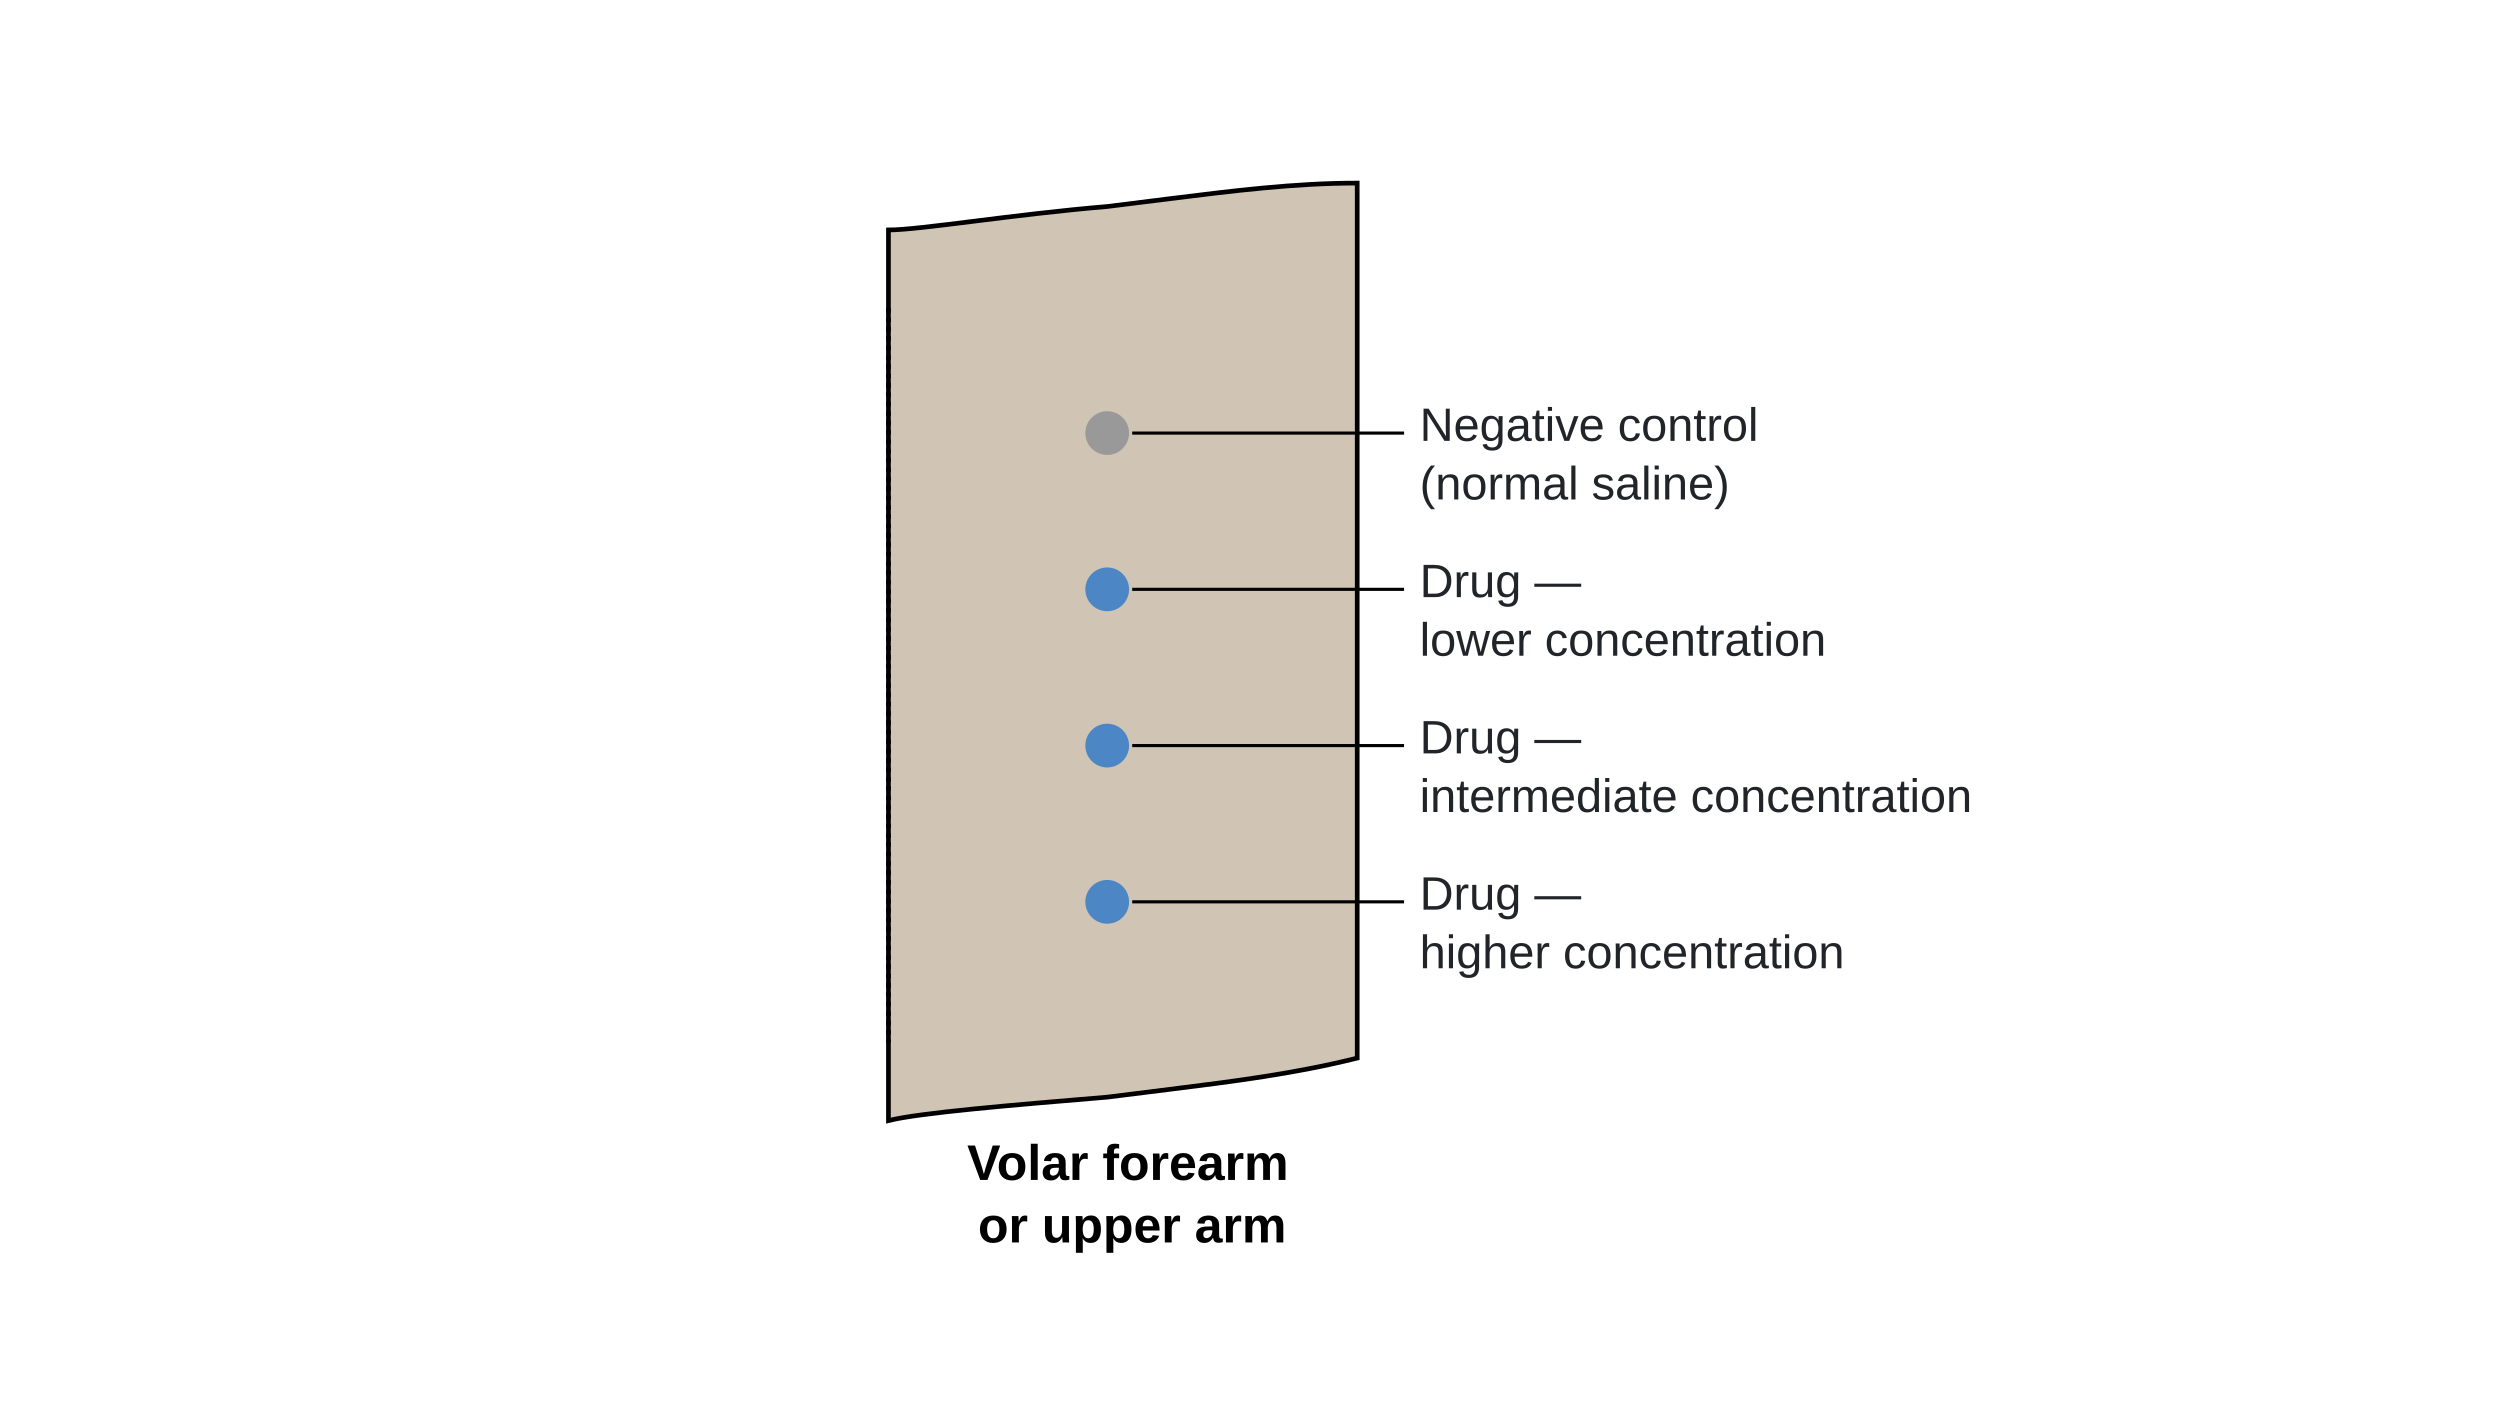
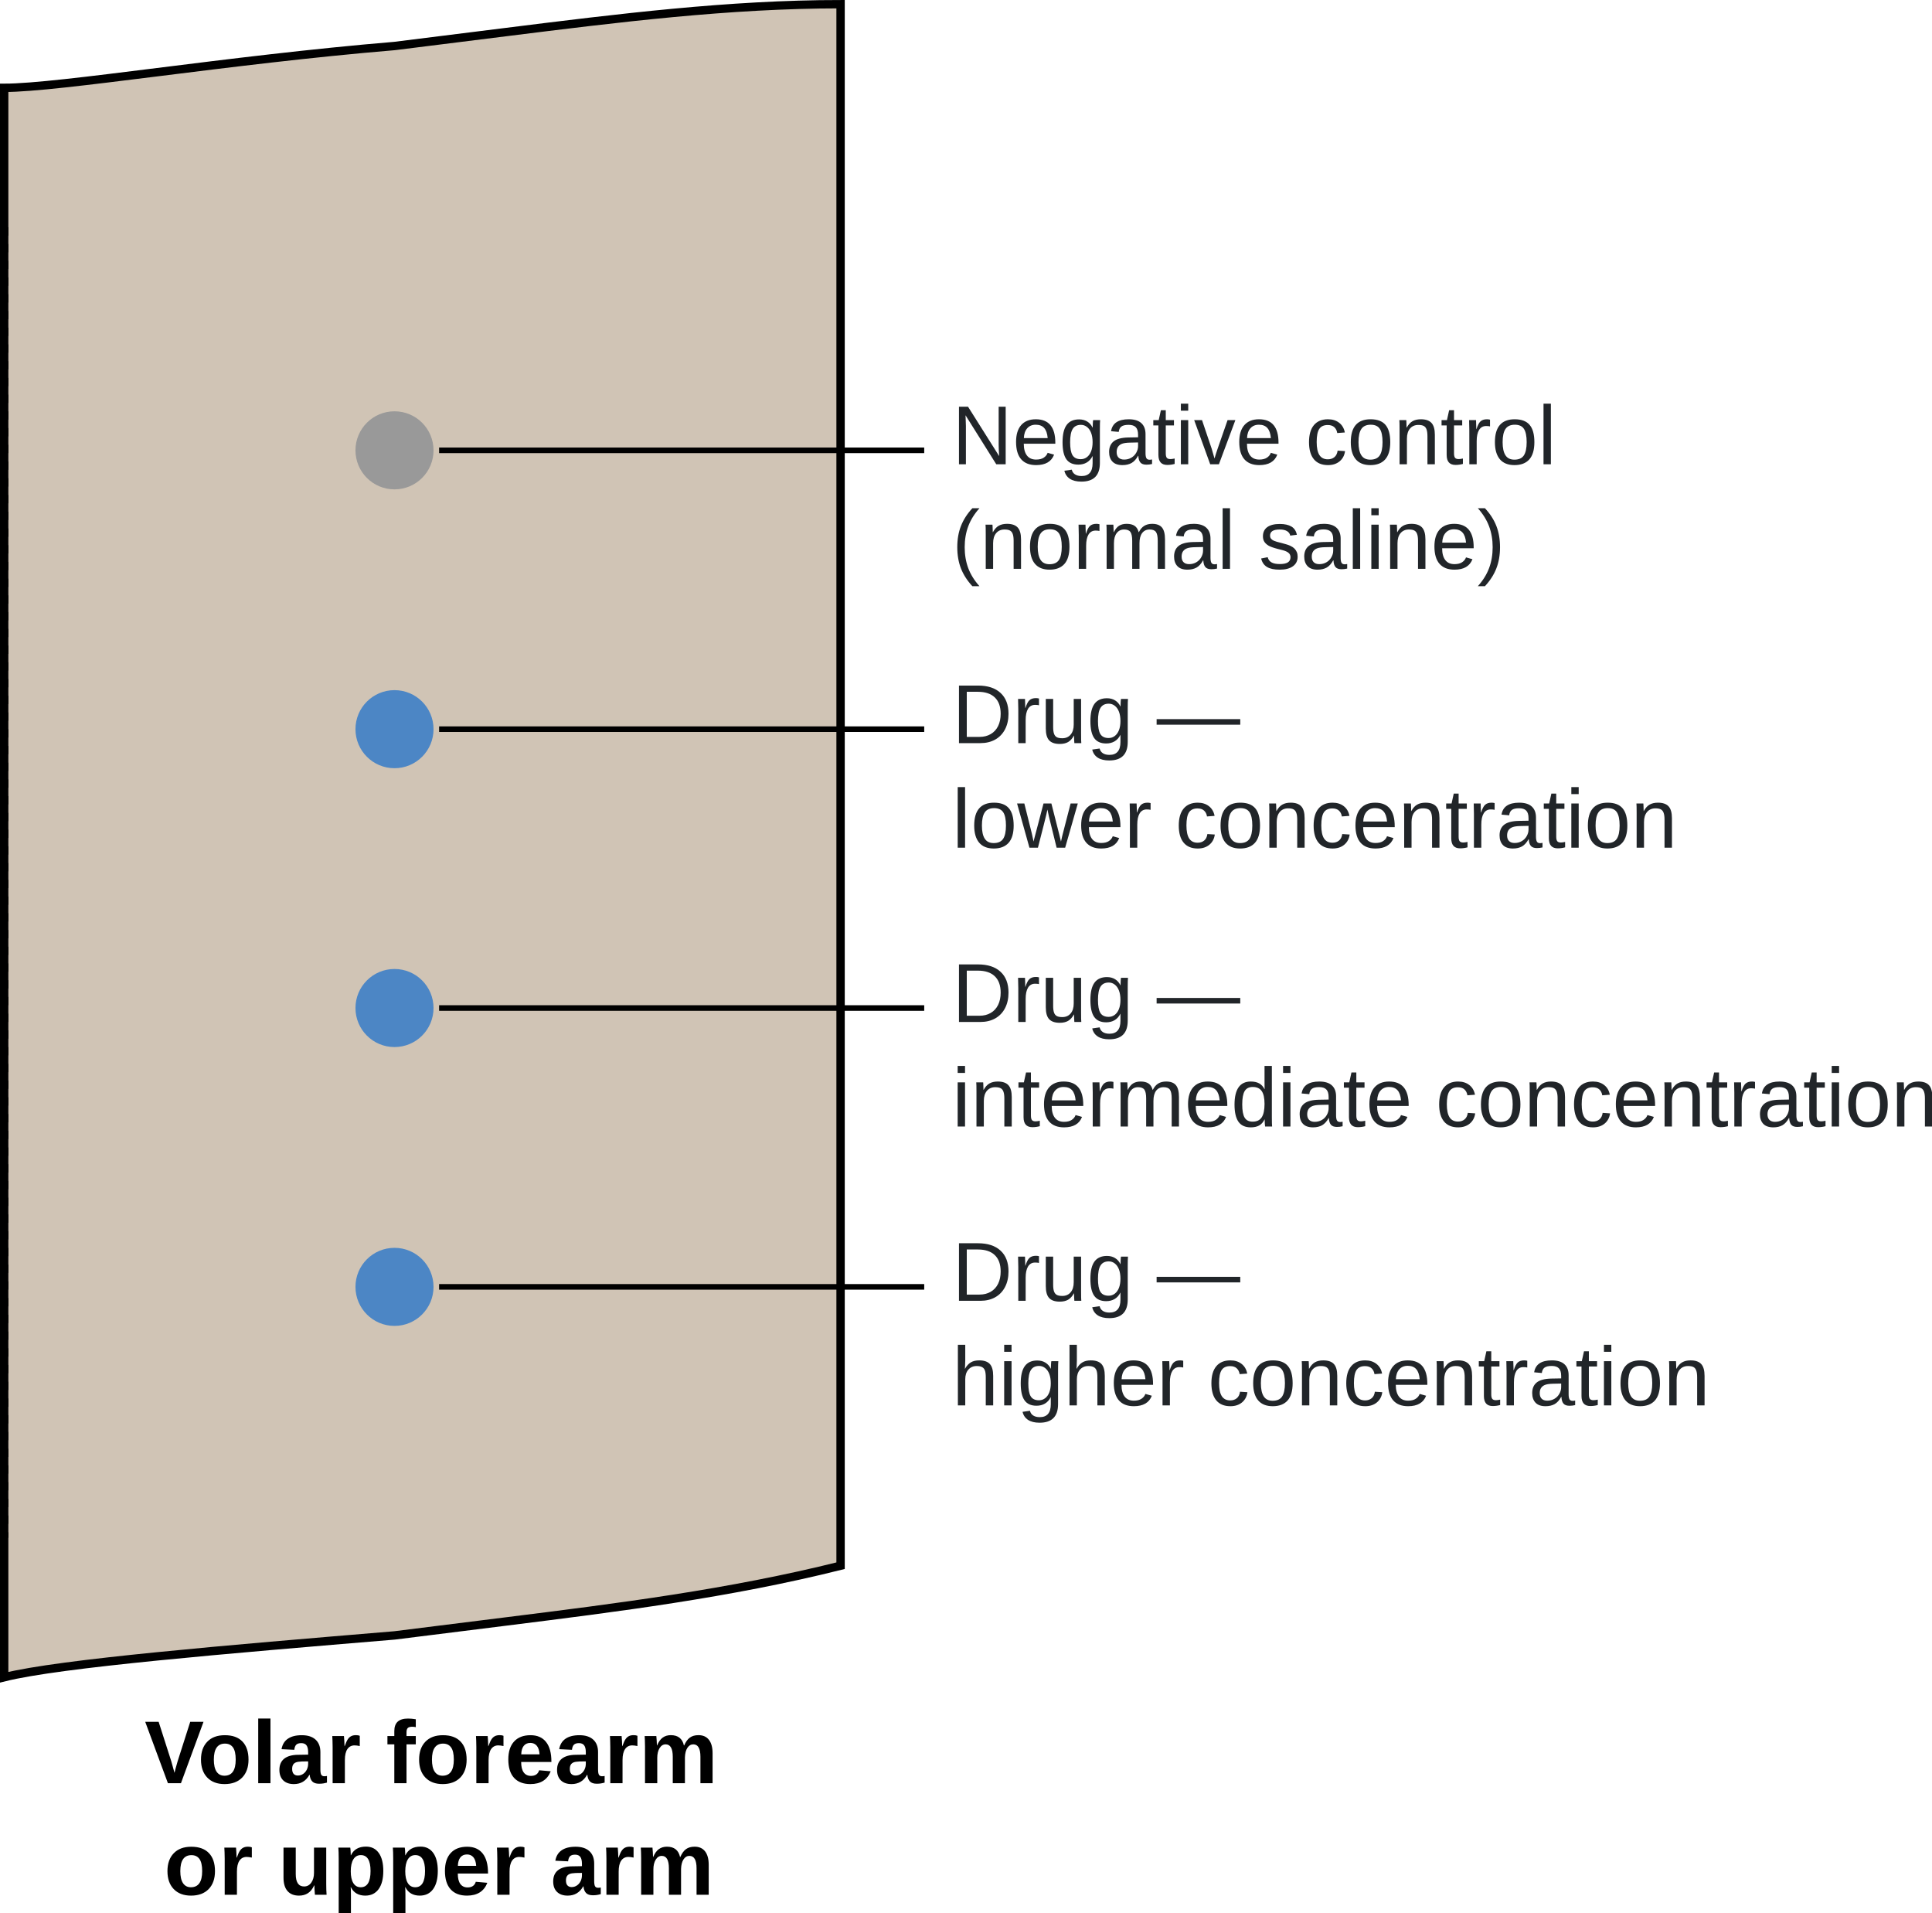
- <svg xmlns="http://www.w3.org/2000/svg" version="1.1" viewBox="0 0 1600 900" id="svg1" width="1600" height="900">
+ <svg xmlns="http://www.w3.org/2000/svg" version="1.1" viewBox="0 0 692.975 685.812" id="svg1" width="692.975" height="685.812">
  <defs id="defs1">
    <style id="style1">
      .text-title { font-family: Arial-BoldMT, Arial; font-weight: 700; font-size: 26px; fill: #212529; }
      .text-label-bold { font-family: Arial-BoldMT, Arial; font-weight: 700; font-size: 22px; fill: #212529; }
      .text-label { font-family: ArialMT, Arial; font-size: 20px; fill: #212529; }
      .text-small { font-family: ArialMT, Arial; font-size: 18px; fill: #666; }
      .text-annotation { font-family: Arial-BoldMT, Arial; font-weight: 700; font-size: 20px; fill: #4c86c5; }
      .skin-outline { fill: none; stroke: #000; stroke-width: 3; stroke-miterlimit: 10; }
      .skin-fill { fill: #d0c4b5; stroke: #000; stroke-width: 3; stroke-miterlimit: 10; }
      .wheal { fill: #ccddec; stroke: #4c86c5; stroke-width: 2; }
      .needle { fill: none; stroke: #000; stroke-width: 3; stroke-miterlimit: 10; }
      .leader-line { fill: none; stroke: #000; stroke-width: 2; stroke-miterlimit: 10; }
      .leader-dash { fill: none; stroke: #999; stroke-width: 2; stroke-dasharray: 3 3; stroke-miterlimit: 10; }
      .site-marker { fill: #4c86c5; }
      .site-control { fill: #999; }
    </style>
  </defs>
-   <path class="skin-fill" d="m 568.607,147.172 c 20,0 80,-10 140,-15 l 40,-5 c 40,-5 80,-10 120,-10 v 560 c -40,10 -80,15 -120,20 l -40,5 c -60,5 -120,10 -140,15 z" id="path1" />
-   <line class="skin-outline" x1="568.607" y1="197.172" x2="568.607" y2="667.172" stroke-width="1" stroke="#b3b3b3" stroke-dasharray="3, 3" id="line1" />
-   <circle class="site-control" cx="708.607" cy="277.172" r="14" id="circle1" />
-   <circle class="site-marker" cx="708.607" cy="377.172" r="14" id="circle2" />
-   <circle class="site-marker" cx="708.607" cy="477.172" r="14" id="circle3" />
-   <circle class="site-marker" cx="708.607" cy="577.172" r="14" id="circle4" />
-   <line class="leader-line" x1="724.607" y1="277.172" x2="898.607" y2="277.172" id="line5" />
-   <text class="text-label" x="908.607" y="282.172" id="text6" style="font-style:normal;font-variant:normal;font-weight:normal;font-stretch:normal;font-size:30px;font-family:ArialMT, Arial;-inkscape-font-specification:'ArialMT, Arial, Normal';font-variant-ligatures:normal;font-variant-caps:normal;font-variant-numeric:normal;font-variant-east-asian:normal">
-     <tspan id="tspan32" x="908.607" y="282.172">Negative control</tspan>
-     <tspan id="tspan33" x="908.607" y="319.672">(normal saline)</tspan>
-   </text>
-   <line class="leader-line" x1="724.607" y1="377.172" x2="898.607" y2="377.172" id="line6" />
-   <text class="text-label" x="908.607" y="382.172" id="text7" style="font-style:normal;font-variant:normal;font-weight:normal;font-stretch:normal;font-size:30px;font-family:ArialMT, Arial;-inkscape-font-specification:'ArialMT, Arial, Normal';font-variant-ligatures:normal;font-variant-caps:normal;font-variant-numeric:normal;font-variant-east-asian:normal">
-     <tspan id="tspan34" x="908.607" y="382.172">Drug —</tspan>
-     <tspan id="tspan35" x="908.607" y="419.672">lower concentration</tspan>
-   </text>
-   <line class="leader-line" x1="724.607" y1="477.172" x2="898.607" y2="477.172" id="line7" />
-   <text class="text-label" x="908.607" y="482.172" id="text8" style="font-style:normal;font-variant:normal;font-weight:normal;font-stretch:normal;font-size:30px;font-family:ArialMT, Arial;-inkscape-font-specification:'ArialMT, Arial, Normal';font-variant-ligatures:normal;font-variant-caps:normal;font-variant-numeric:normal;font-variant-east-asian:normal">
-     <tspan id="tspan36" x="908.607" y="482.172">Drug —</tspan>
-     <tspan id="tspan37" x="908.607" y="519.672">intermediate concentration</tspan>
-   </text>
-   <line class="leader-line" x1="724.607" y1="577.172" x2="898.607" y2="577.172" id="line8" />
-   <text class="text-label" x="908.607" y="582.172" id="text9" style="font-style:normal;font-variant:normal;font-weight:normal;font-stretch:normal;font-size:30px;font-family:ArialMT, Arial;-inkscape-font-specification:'ArialMT, Arial, Normal';font-variant-ligatures:normal;font-variant-caps:normal;font-variant-numeric:normal;font-variant-east-asian:normal">
-     <tspan id="tspan38" x="908.607" y="582.172">Drug —</tspan>
-     <tspan id="tspan39" x="908.607" y="619.672">higher concentration</tspan>
-   </text>
-   <text class="text-annotation" x="724.607" y="755.172" text-anchor="middle" id="text10" style="font-weight:700;font-size:20px;font-family:Arial-BoldMT, Arial;text-anchor:middle;fill:#4c86c5">
-     <tspan id="tspan40" x="724.607" y="755.172">
-       <tspan style="font-style:normal;font-variant:normal;font-weight:bold;font-stretch:normal;font-size:32px;font-family:Arial-BoldMT, Arial;-inkscape-font-specification:'Arial-BoldMT, Arial, Bold';font-variant-ligatures:normal;font-variant-caps:normal;font-variant-numeric:normal;font-variant-east-asian:normal;fill:#000000" id="tspan31">Volar forearm</tspan>
-     </tspan>
-     <tspan id="tspan41" x="724.607" y="795.172">
-       <tspan style="font-style:normal;font-variant:normal;font-weight:bold;font-stretch:normal;font-size:32px;font-family:Arial-BoldMT, Arial;-inkscape-font-specification:'Arial-BoldMT, Arial, Bold';font-variant-ligatures:normal;font-variant-caps:normal;font-variant-numeric:normal;font-variant-east-asian:normal;fill:#000000" id="tspan42">or upper arm</tspan>
-     </tspan>
-   </text>
+   <g id="layer2" style="display:inline">
+     <path class="skin-fill" d="m 1.5,31.5 c 20,0 80,-10 140,-15 l 40,-5 c 40,-5 80,-10 120,-10 v 560 c -40,10 -80,15 -120,20 l -40,5 c -60,5 -120,10 -140,15 z" id="path1" style="display:inline" />
+     <circle class="site-marker" cx="141.5" cy="261.5" r="14" id="circle2" />
+     <line class="leader-line" x1="157.5" y1="261.5" x2="331.5" y2="261.5" id="line6" />
+     <text class="text-label" x="341.5" y="266.5" id="text7" style="font-style:normal;font-variant:normal;font-weight:normal;font-stretch:normal;font-size:30px;font-family:ArialMT, Arial;-inkscape-font-specification:'ArialMT, Arial, Normal';font-variant-ligatures:normal;font-variant-caps:normal;font-variant-numeric:normal;font-variant-east-asian:normal">
+       <tspan id="tspan34" x="341.5" y="266.5">Drug —</tspan>
+       <tspan id="tspan35" x="341.5" y="304">lower concentration</tspan>
+     </text>
+     <line class="skin-outline" x1="1.5" y1="81.5" x2="1.5" y2="551.5" stroke-width="1" stroke="#b3b3b3" stroke-dasharray="3, 3" id="line1" />
+     <circle class="site-control" cx="141.5" cy="161.5" r="14" id="circle1" />
+     <line class="leader-line" x1="157.5" y1="161.5" x2="331.5" y2="161.5" id="line5" />
+     <text class="text-label" x="341.5" y="166.5" id="text6" style="font-style:normal;font-variant:normal;font-weight:normal;font-stretch:normal;font-size:30px;font-family:ArialMT, Arial;-inkscape-font-specification:'ArialMT, Arial, Normal';font-variant-ligatures:normal;font-variant-caps:normal;font-variant-numeric:normal;font-variant-east-asian:normal">
+       <tspan id="tspan32" x="341.5" y="166.5">Negative control</tspan>
+       <tspan id="tspan33" x="341.5" y="204">(normal saline)</tspan>
+     </text>
+     <text class="text-annotation" x="157.5" y="639.5" text-anchor="middle" id="text10" style="font-weight:700;font-size:20px;font-family:Arial-BoldMT, Arial;text-anchor:middle;fill:#4c86c5">
+       <tspan id="tspan40" x="157.5" y="639.5">
+         <tspan style="font-style:normal;font-variant:normal;font-weight:bold;font-stretch:normal;font-size:32px;font-family:Arial-BoldMT, Arial;-inkscape-font-specification:'Arial-BoldMT, Arial, Bold';font-variant-ligatures:normal;font-variant-caps:normal;font-variant-numeric:normal;font-variant-east-asian:normal;fill:#000000" id="tspan31">Volar forearm</tspan>
+       </tspan>
+       <tspan id="tspan41" x="157.5" y="679.5">
+         <tspan style="font-style:normal;font-variant:normal;font-weight:bold;font-stretch:normal;font-size:32px;font-family:Arial-BoldMT, Arial;-inkscape-font-specification:'Arial-BoldMT, Arial, Bold';font-variant-ligatures:normal;font-variant-caps:normal;font-variant-numeric:normal;font-variant-east-asian:normal;fill:#000000" id="tspan42">or upper arm</tspan>
+       </tspan>
+     </text>
+   </g>
+   <g id="layer3" style="display:inline">
+     <circle class="site-marker" cx="141.5" cy="361.5" r="14" id="circle3" />
+     <line class="leader-line" x1="157.5" y1="361.5" x2="331.5" y2="361.5" id="line7" />
+     <text class="text-label" x="341.5" y="366.5" id="text8" style="font-style:normal;font-variant:normal;font-weight:normal;font-stretch:normal;font-size:30px;font-family:ArialMT, Arial;-inkscape-font-specification:'ArialMT, Arial, Normal';font-variant-ligatures:normal;font-variant-caps:normal;font-variant-numeric:normal;font-variant-east-asian:normal">
+       <tspan id="tspan36" x="341.5" y="366.5">Drug —</tspan>
+       <tspan id="tspan37" x="341.5" y="404">intermediate concentration</tspan>
+     </text>
+   </g>
+   <g id="layer4" style="display:inline">
+     <circle class="site-marker" cx="141.5" cy="461.5" r="14" id="circle4" />
+     <line class="leader-line" x1="157.5" y1="461.5" x2="331.5" y2="461.5" id="line8" />
+     <text class="text-label" x="341.5" y="466.5" id="text9" style="font-style:normal;font-variant:normal;font-weight:normal;font-stretch:normal;font-size:30px;font-family:ArialMT, Arial;-inkscape-font-specification:'ArialMT, Arial, Normal';font-variant-ligatures:normal;font-variant-caps:normal;font-variant-numeric:normal;font-variant-east-asian:normal">
+       <tspan id="tspan38" x="341.5" y="466.5">Drug —</tspan>
+       <tspan id="tspan39" x="341.5" y="504">higher concentration</tspan>
+     </text>
+   </g>
</svg>
